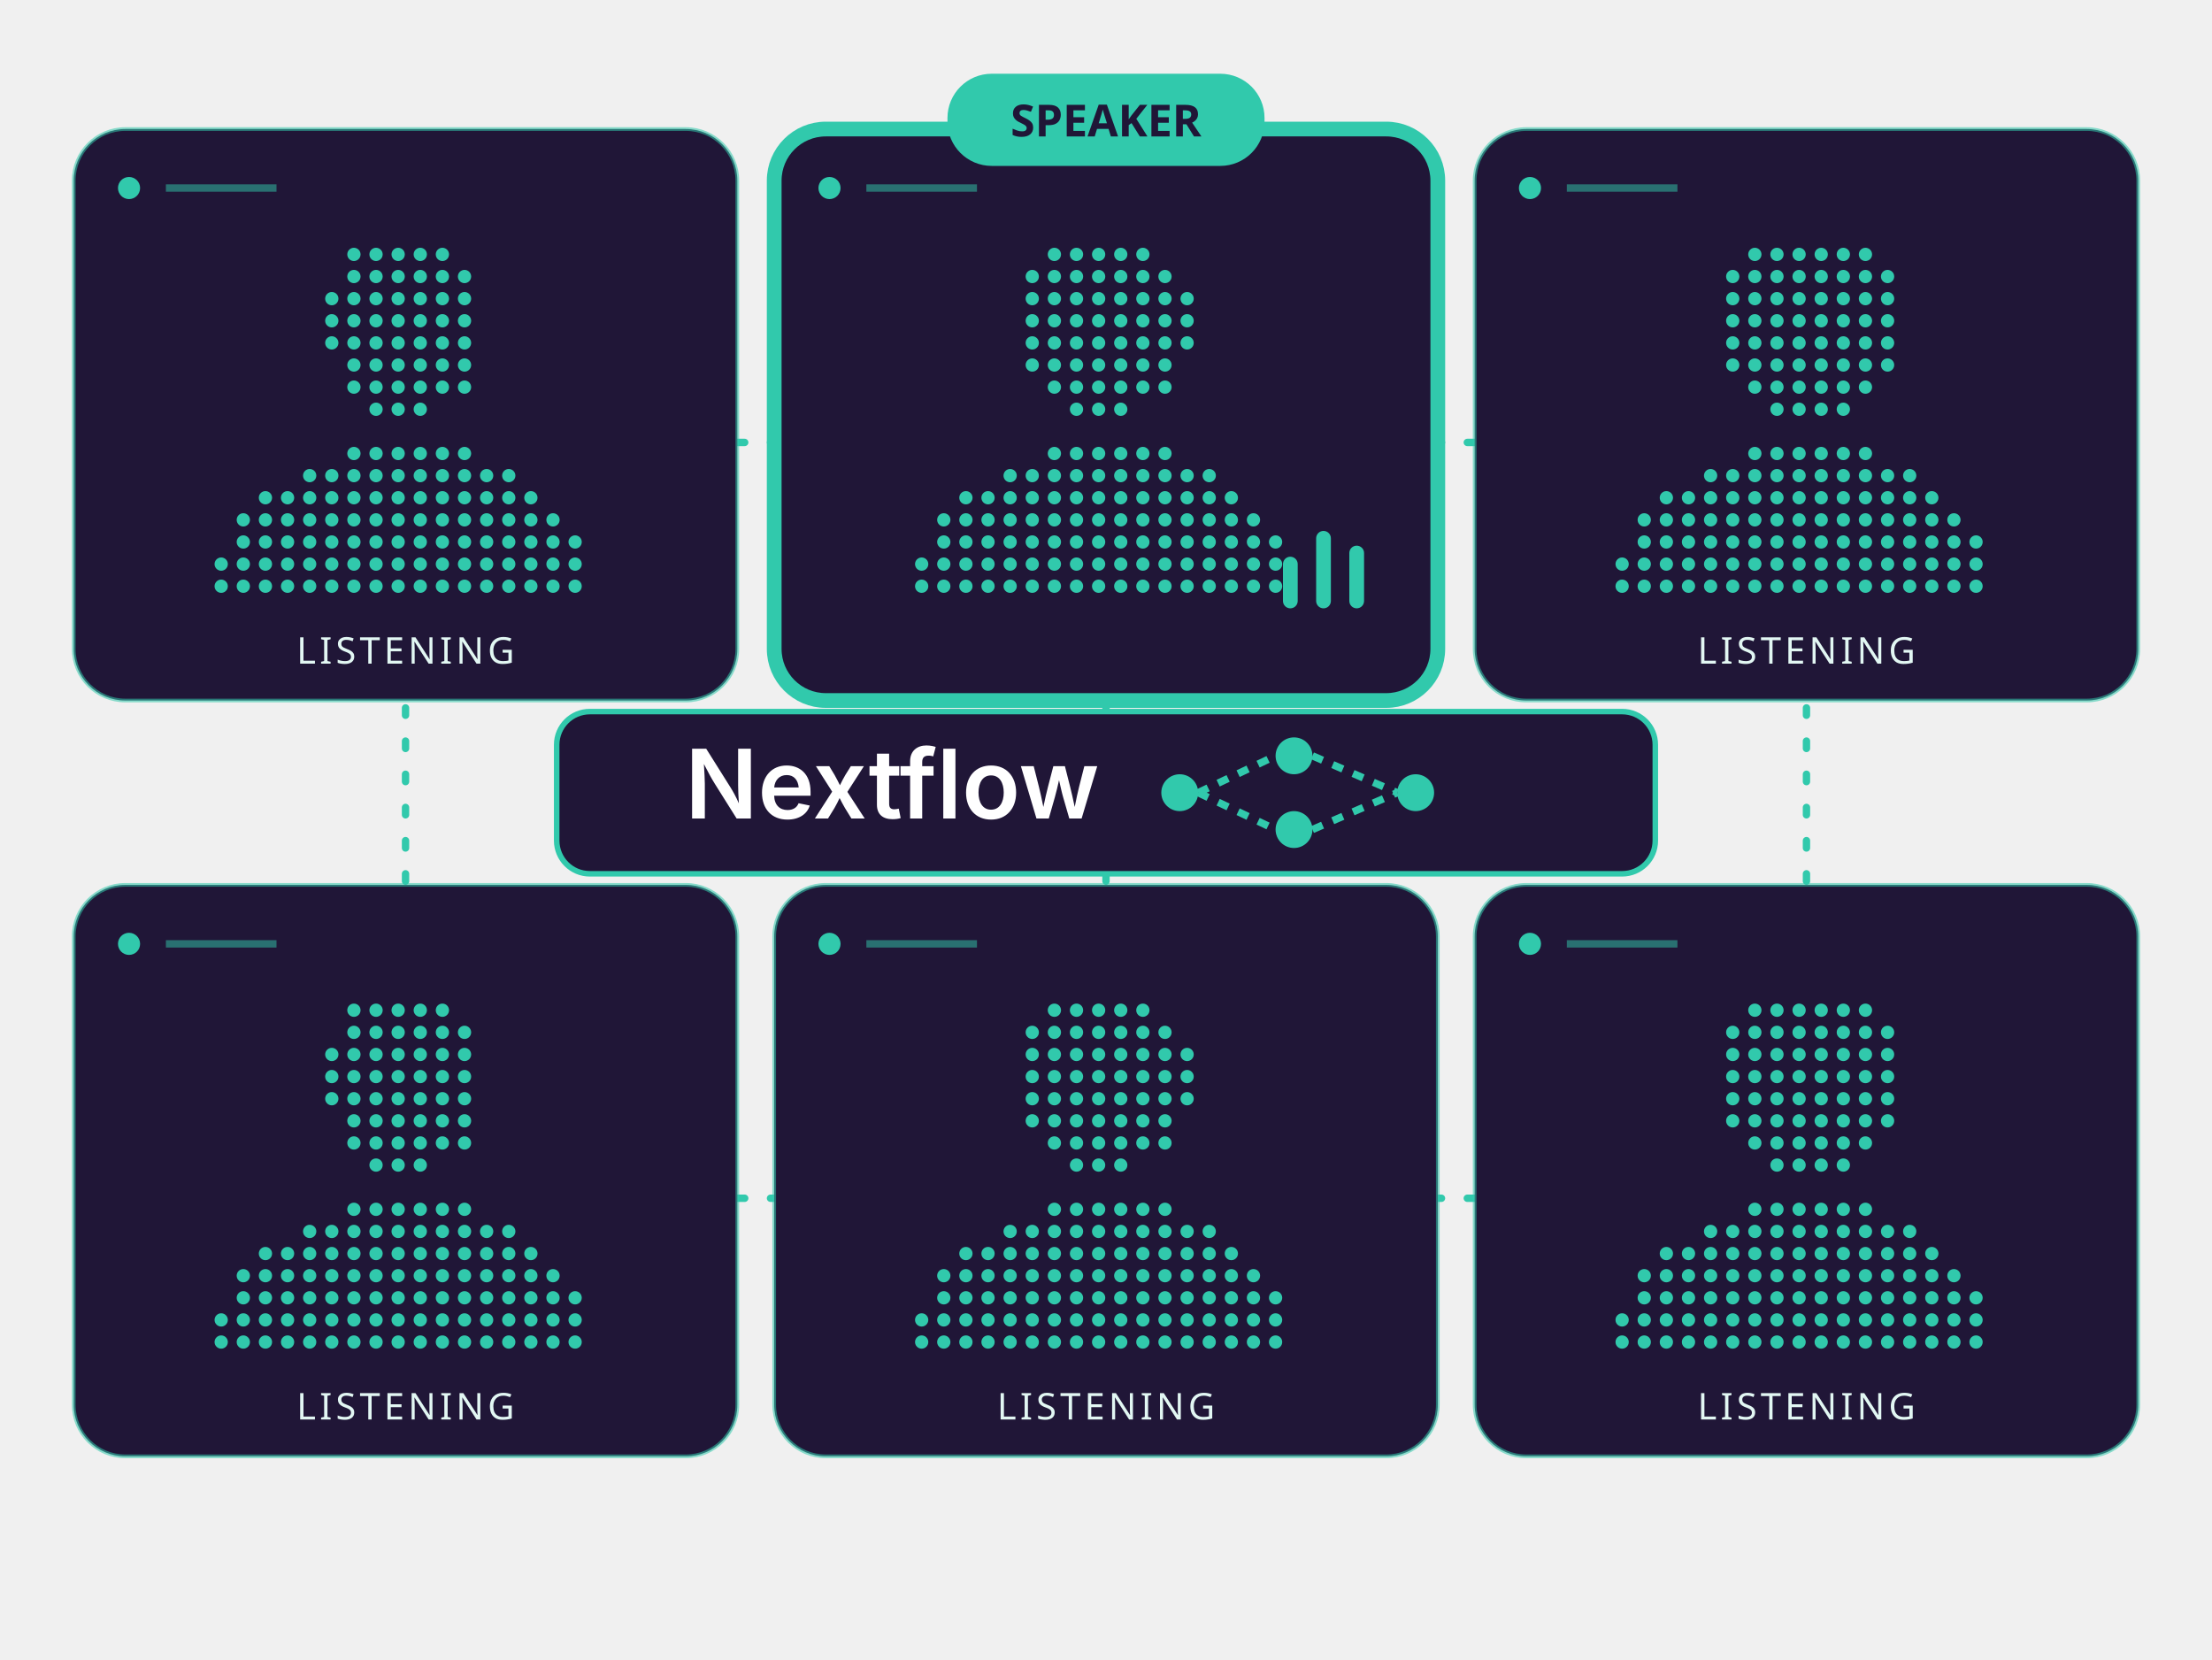
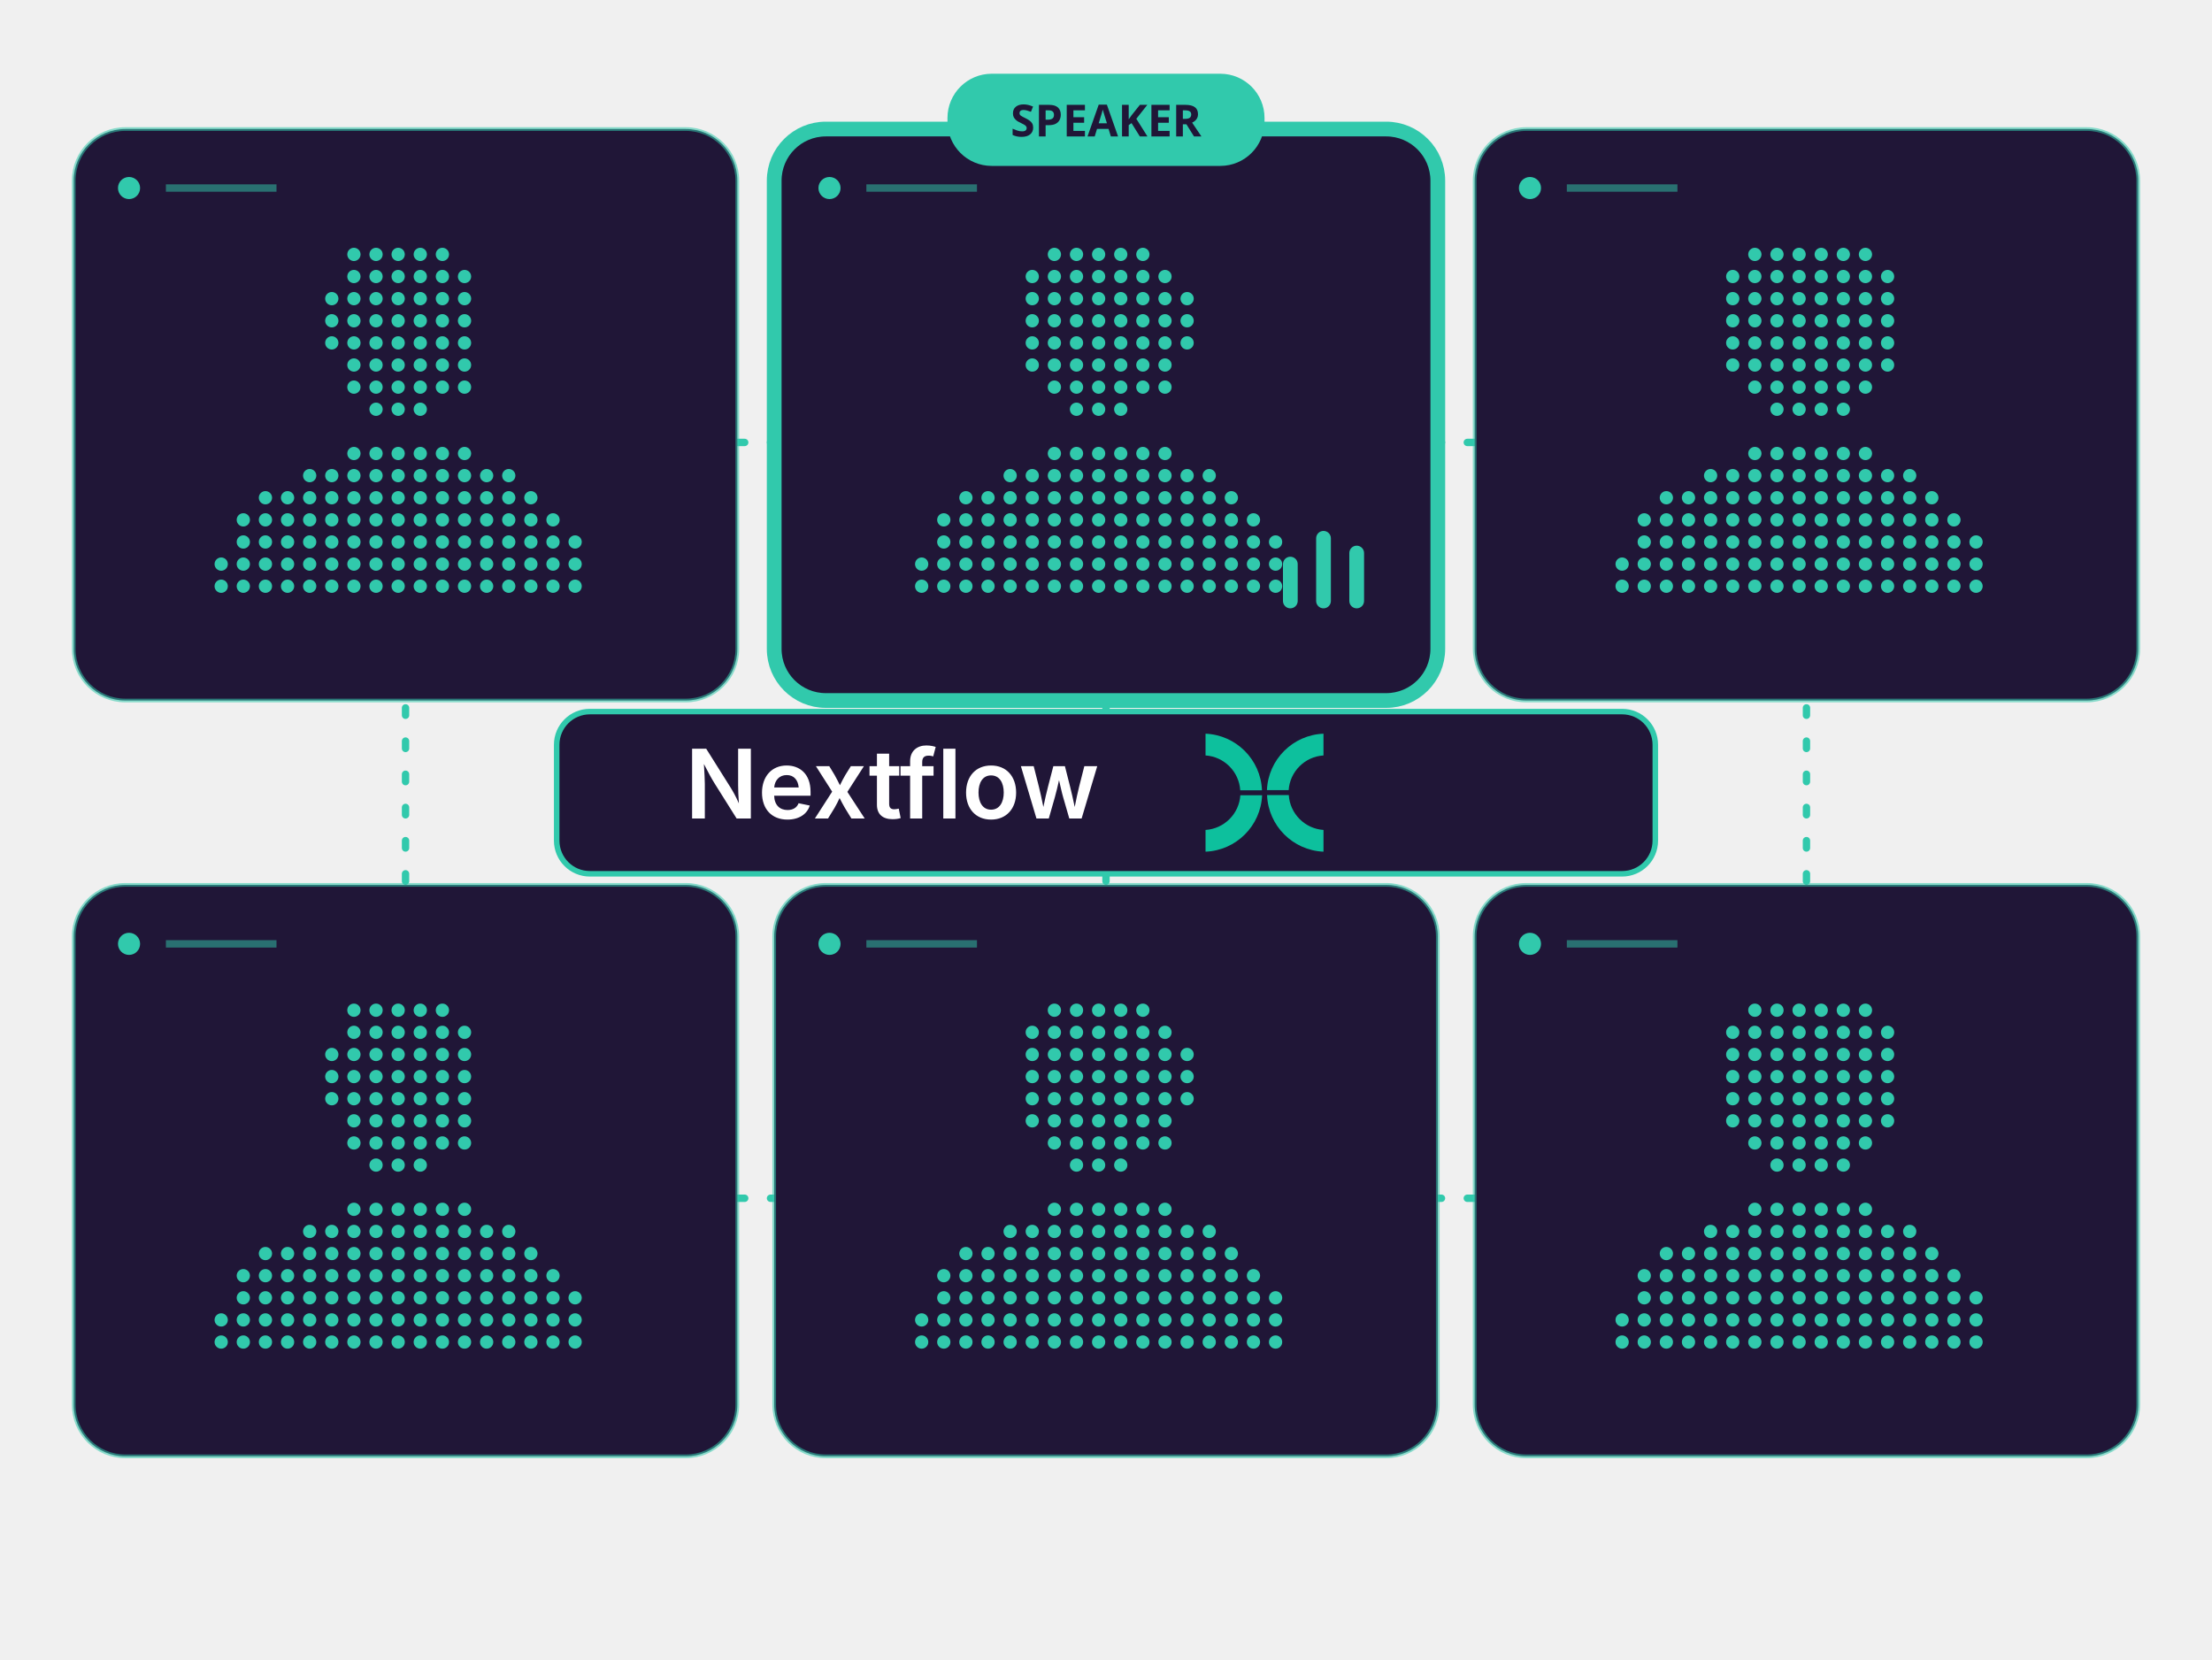
<svg xmlns="http://www.w3.org/2000/svg" viewBox="0 0 600 450">
  <style>.speaker-ring{animation:pulse 2s ease-in-out infinite;transform-box:fill-box;transform-origin:center}.flow-line{animation:flow 4s linear infinite}.voice{animation:voice 1s ease-in-out infinite;transform-box:fill-box;transform-origin:center}.v2{animation-delay:.2s}.v3{animation-delay:.4s}@keyframes pulse{50%{opacity:.35}}@keyframes flow{to{stroke-dashoffset:-36}}@keyframes voice{50%{transform:scaleY(.45)}}@media(prefers-reduced-motion:reduce){*{animation:none!important}}</style>
  <g class="flow-line" fill="none" stroke="#31C9AC" stroke-width="2" stroke-dasharray="2 7" stroke-linecap="round">
    <path d="M110 120H490M110 325H490M110 120V325M300 120V325M490 120V325" />
  </g>
  <rect x="20" y="35" width="180" height="155" rx="14" fill="#201637" stroke="#31C9AC" stroke-opacity=".55" />
  <g fill="#31C9AC">
    <circle cx="96" cy="69" r="1.8" />
    <circle cx="102" cy="69" r="1.8" />
    <circle cx="108" cy="69" r="1.8" />
    <circle cx="114" cy="69" r="1.8" />
    <circle cx="120" cy="69" r="1.8" />
    <circle cx="96" cy="75" r="1.8" />
    <circle cx="102" cy="75" r="1.8" />
    <circle cx="108" cy="75" r="1.8" />
    <circle cx="114" cy="75" r="1.8" />
    <circle cx="120" cy="75" r="1.8" />
    <circle cx="126" cy="75" r="1.8" />
    <circle cx="90" cy="81" r="1.8" />
    <circle cx="96" cy="81" r="1.8" />
    <circle cx="102" cy="81" r="1.8" />
    <circle cx="108" cy="81" r="1.8" />
    <circle cx="114" cy="81" r="1.8" />
    <circle cx="120" cy="81" r="1.8" />
    <circle cx="126" cy="81" r="1.8" />
    <circle cx="90" cy="87" r="1.8" />
    <circle cx="96" cy="87" r="1.8" />
    <circle cx="102" cy="87" r="1.8" />
    <circle cx="108" cy="87" r="1.8" />
    <circle cx="114" cy="87" r="1.8" />
    <circle cx="120" cy="87" r="1.8" />
    <circle cx="126" cy="87" r="1.8" />
    <circle cx="90" cy="93" r="1.8" />
    <circle cx="96" cy="93" r="1.8" />
    <circle cx="102" cy="93" r="1.8" />
    <circle cx="108" cy="93" r="1.8" />
    <circle cx="114" cy="93" r="1.8" />
    <circle cx="120" cy="93" r="1.8" />
    <circle cx="126" cy="93" r="1.8" />
    <circle cx="96" cy="99" r="1.8" />
    <circle cx="102" cy="99" r="1.8" />
    <circle cx="108" cy="99" r="1.8" />
    <circle cx="114" cy="99" r="1.8" />
    <circle cx="120" cy="99" r="1.8" />
    <circle cx="126" cy="99" r="1.8" />
    <circle cx="96" cy="105" r="1.8" />
    <circle cx="102" cy="105" r="1.8" />
    <circle cx="108" cy="105" r="1.8" />
    <circle cx="114" cy="105" r="1.8" />
    <circle cx="120" cy="105" r="1.8" />
    <circle cx="126" cy="105" r="1.8" />
    <circle cx="102" cy="111" r="1.8" />
    <circle cx="108" cy="111" r="1.8" />
    <circle cx="114" cy="111" r="1.8" />
    <circle cx="96" cy="123" r="1.8" />
    <circle cx="102" cy="123" r="1.8" />
    <circle cx="108" cy="123" r="1.8" />
    <circle cx="114" cy="123" r="1.8" />
    <circle cx="120" cy="123" r="1.8" />
    <circle cx="126" cy="123" r="1.8" />
    <circle cx="84" cy="129" r="1.8" />
    <circle cx="90" cy="129" r="1.8" />
    <circle cx="96" cy="129" r="1.8" />
    <circle cx="102" cy="129" r="1.8" />
    <circle cx="108" cy="129" r="1.8" />
    <circle cx="114" cy="129" r="1.8" />
    <circle cx="120" cy="129" r="1.8" />
    <circle cx="126" cy="129" r="1.8" />
    <circle cx="132" cy="129" r="1.8" />
    <circle cx="138" cy="129" r="1.8" />
    <circle cx="72" cy="135" r="1.8" />
    <circle cx="78" cy="135" r="1.8" />
    <circle cx="84" cy="135" r="1.8" />
    <circle cx="90" cy="135" r="1.8" />
    <circle cx="96" cy="135" r="1.8" />
    <circle cx="102" cy="135" r="1.8" />
    <circle cx="108" cy="135" r="1.8" />
    <circle cx="114" cy="135" r="1.8" />
    <circle cx="120" cy="135" r="1.8" />
    <circle cx="126" cy="135" r="1.8" />
    <circle cx="132" cy="135" r="1.8" />
    <circle cx="138" cy="135" r="1.8" />
    <circle cx="144" cy="135" r="1.8" />
    <circle cx="66" cy="141" r="1.8" />
    <circle cx="72" cy="141" r="1.8" />
    <circle cx="78" cy="141" r="1.8" />
    <circle cx="84" cy="141" r="1.8" />
    <circle cx="90" cy="141" r="1.8" />
    <circle cx="96" cy="141" r="1.8" />
    <circle cx="102" cy="141" r="1.8" />
    <circle cx="108" cy="141" r="1.8" />
    <circle cx="114" cy="141" r="1.8" />
    <circle cx="120" cy="141" r="1.8" />
    <circle cx="126" cy="141" r="1.8" />
    <circle cx="132" cy="141" r="1.8" />
    <circle cx="138" cy="141" r="1.8" />
    <circle cx="144" cy="141" r="1.8" />
    <circle cx="150" cy="141" r="1.8" />
    <circle cx="66" cy="147" r="1.8" />
    <circle cx="72" cy="147" r="1.8" />
    <circle cx="78" cy="147" r="1.8" />
    <circle cx="84" cy="147" r="1.8" />
    <circle cx="90" cy="147" r="1.8" />
    <circle cx="96" cy="147" r="1.8" />
    <circle cx="102" cy="147" r="1.8" />
    <circle cx="108" cy="147" r="1.8" />
    <circle cx="114" cy="147" r="1.8" />
    <circle cx="120" cy="147" r="1.8" />
    <circle cx="126" cy="147" r="1.8" />
    <circle cx="132" cy="147" r="1.8" />
    <circle cx="138" cy="147" r="1.8" />
    <circle cx="144" cy="147" r="1.8" />
    <circle cx="150" cy="147" r="1.8" />
    <circle cx="156" cy="147" r="1.8" />
    <circle cx="60" cy="153" r="1.8" />
    <circle cx="66" cy="153" r="1.8" />
    <circle cx="72" cy="153" r="1.8" />
    <circle cx="78" cy="153" r="1.8" />
    <circle cx="84" cy="153" r="1.8" />
    <circle cx="90" cy="153" r="1.8" />
    <circle cx="96" cy="153" r="1.8" />
    <circle cx="102" cy="153" r="1.8" />
    <circle cx="108" cy="153" r="1.8" />
    <circle cx="114" cy="153" r="1.8" />
    <circle cx="120" cy="153" r="1.8" />
    <circle cx="126" cy="153" r="1.8" />
    <circle cx="132" cy="153" r="1.8" />
    <circle cx="138" cy="153" r="1.8" />
    <circle cx="144" cy="153" r="1.8" />
    <circle cx="150" cy="153" r="1.8" />
    <circle cx="156" cy="153" r="1.8" />
    <circle cx="60" cy="159" r="1.8" />
    <circle cx="66" cy="159" r="1.8" />
    <circle cx="72" cy="159" r="1.8" />
    <circle cx="78" cy="159" r="1.8" />
    <circle cx="84" cy="159" r="1.8" />
    <circle cx="90" cy="159" r="1.8" />
    <circle cx="96" cy="159" r="1.8" />
    <circle cx="102" cy="159" r="1.8" />
    <circle cx="108" cy="159" r="1.8" />
    <circle cx="114" cy="159" r="1.8" />
    <circle cx="120" cy="159" r="1.8" />
    <circle cx="126" cy="159" r="1.8" />
    <circle cx="132" cy="159" r="1.8" />
    <circle cx="138" cy="159" r="1.8" />
    <circle cx="144" cy="159" r="1.8" />
    <circle cx="150" cy="159" r="1.8" />
    <circle cx="156" cy="159" r="1.8" />
  </g>
  <circle cx="35" cy="51" r="3" fill="#31C9AC" />
  <path d="M45 51h30" stroke="#31C9AC" stroke-width="2" opacity=".5" />
  <rect x="210" y="35" width="180" height="155" rx="14" fill="#201637" stroke="#31C9AC" stroke-opacity=".55" />
  <g fill="#31C9AC">
    <circle cx="286" cy="69" r="1.8" />
    <circle cx="292" cy="69" r="1.8" />
    <circle cx="298" cy="69" r="1.8" />
    <circle cx="304" cy="69" r="1.8" />
    <circle cx="310" cy="69" r="1.8" />
    <circle cx="280" cy="75" r="1.8" />
    <circle cx="286" cy="75" r="1.8" />
    <circle cx="292" cy="75" r="1.8" />
    <circle cx="298" cy="75" r="1.8" />
    <circle cx="304" cy="75" r="1.8" />
    <circle cx="310" cy="75" r="1.8" />
    <circle cx="316" cy="75" r="1.8" />
    <circle cx="280" cy="81" r="1.8" />
    <circle cx="286" cy="81" r="1.8" />
    <circle cx="292" cy="81" r="1.8" />
    <circle cx="298" cy="81" r="1.8" />
    <circle cx="304" cy="81" r="1.8" />
    <circle cx="310" cy="81" r="1.8" />
    <circle cx="316" cy="81" r="1.8" />
    <circle cx="322" cy="81" r="1.8" />
    <circle cx="280" cy="87" r="1.8" />
    <circle cx="286" cy="87" r="1.8" />
    <circle cx="292" cy="87" r="1.8" />
    <circle cx="298" cy="87" r="1.8" />
    <circle cx="304" cy="87" r="1.8" />
    <circle cx="310" cy="87" r="1.8" />
    <circle cx="316" cy="87" r="1.8" />
    <circle cx="322" cy="87" r="1.8" />
    <circle cx="280" cy="93" r="1.8" />
    <circle cx="286" cy="93" r="1.8" />
    <circle cx="292" cy="93" r="1.8" />
    <circle cx="298" cy="93" r="1.8" />
    <circle cx="304" cy="93" r="1.8" />
    <circle cx="310" cy="93" r="1.8" />
    <circle cx="316" cy="93" r="1.8" />
    <circle cx="322" cy="93" r="1.8" />
    <circle cx="280" cy="99" r="1.8" />
    <circle cx="286" cy="99" r="1.8" />
    <circle cx="292" cy="99" r="1.8" />
    <circle cx="298" cy="99" r="1.8" />
    <circle cx="304" cy="99" r="1.8" />
    <circle cx="310" cy="99" r="1.8" />
    <circle cx="316" cy="99" r="1.8" />
    <circle cx="286" cy="105" r="1.8" />
    <circle cx="292" cy="105" r="1.8" />
    <circle cx="298" cy="105" r="1.8" />
    <circle cx="304" cy="105" r="1.8" />
    <circle cx="310" cy="105" r="1.8" />
    <circle cx="316" cy="105" r="1.8" />
    <circle cx="292" cy="111" r="1.8" />
    <circle cx="298" cy="111" r="1.8" />
    <circle cx="304" cy="111" r="1.8" />
    <circle cx="286" cy="123" r="1.8" />
    <circle cx="292" cy="123" r="1.8" />
    <circle cx="298" cy="123" r="1.8" />
    <circle cx="304" cy="123" r="1.8" />
    <circle cx="310" cy="123" r="1.8" />
    <circle cx="316" cy="123" r="1.8" />
    <circle cx="274" cy="129" r="1.8" />
    <circle cx="280" cy="129" r="1.8" />
    <circle cx="286" cy="129" r="1.8" />
    <circle cx="292" cy="129" r="1.8" />
    <circle cx="298" cy="129" r="1.8" />
    <circle cx="304" cy="129" r="1.8" />
    <circle cx="310" cy="129" r="1.8" />
    <circle cx="316" cy="129" r="1.8" />
    <circle cx="322" cy="129" r="1.8" />
    <circle cx="328" cy="129" r="1.8" />
    <circle cx="262" cy="135" r="1.8" />
    <circle cx="268" cy="135" r="1.8" />
    <circle cx="274" cy="135" r="1.8" />
    <circle cx="280" cy="135" r="1.8" />
    <circle cx="286" cy="135" r="1.8" />
    <circle cx="292" cy="135" r="1.8" />
    <circle cx="298" cy="135" r="1.8" />
    <circle cx="304" cy="135" r="1.8" />
    <circle cx="310" cy="135" r="1.8" />
    <circle cx="316" cy="135" r="1.8" />
    <circle cx="322" cy="135" r="1.8" />
    <circle cx="328" cy="135" r="1.8" />
    <circle cx="334" cy="135" r="1.8" />
    <circle cx="256" cy="141" r="1.8" />
    <circle cx="262" cy="141" r="1.8" />
    <circle cx="268" cy="141" r="1.8" />
    <circle cx="274" cy="141" r="1.8" />
    <circle cx="280" cy="141" r="1.8" />
    <circle cx="286" cy="141" r="1.8" />
    <circle cx="292" cy="141" r="1.8" />
    <circle cx="298" cy="141" r="1.8" />
    <circle cx="304" cy="141" r="1.8" />
    <circle cx="310" cy="141" r="1.8" />
    <circle cx="316" cy="141" r="1.8" />
    <circle cx="322" cy="141" r="1.8" />
    <circle cx="328" cy="141" r="1.8" />
    <circle cx="334" cy="141" r="1.8" />
    <circle cx="340" cy="141" r="1.8" />
    <circle cx="256" cy="147" r="1.8" />
    <circle cx="262" cy="147" r="1.8" />
    <circle cx="268" cy="147" r="1.8" />
    <circle cx="274" cy="147" r="1.8" />
    <circle cx="280" cy="147" r="1.8" />
    <circle cx="286" cy="147" r="1.8" />
    <circle cx="292" cy="147" r="1.8" />
    <circle cx="298" cy="147" r="1.8" />
    <circle cx="304" cy="147" r="1.8" />
    <circle cx="310" cy="147" r="1.8" />
    <circle cx="316" cy="147" r="1.8" />
    <circle cx="322" cy="147" r="1.8" />
    <circle cx="328" cy="147" r="1.8" />
    <circle cx="334" cy="147" r="1.8" />
    <circle cx="340" cy="147" r="1.8" />
    <circle cx="346" cy="147" r="1.8" />
    <circle cx="250" cy="153" r="1.8" />
    <circle cx="256" cy="153" r="1.8" />
    <circle cx="262" cy="153" r="1.8" />
    <circle cx="268" cy="153" r="1.8" />
    <circle cx="274" cy="153" r="1.8" />
    <circle cx="280" cy="153" r="1.8" />
    <circle cx="286" cy="153" r="1.8" />
    <circle cx="292" cy="153" r="1.8" />
    <circle cx="298" cy="153" r="1.8" />
    <circle cx="304" cy="153" r="1.8" />
    <circle cx="310" cy="153" r="1.8" />
    <circle cx="316" cy="153" r="1.8" />
    <circle cx="322" cy="153" r="1.8" />
    <circle cx="328" cy="153" r="1.8" />
    <circle cx="334" cy="153" r="1.8" />
    <circle cx="340" cy="153" r="1.8" />
    <circle cx="346" cy="153" r="1.8" />
    <circle cx="250" cy="159" r="1.8" />
    <circle cx="256" cy="159" r="1.8" />
    <circle cx="262" cy="159" r="1.8" />
    <circle cx="268" cy="159" r="1.8" />
    <circle cx="274" cy="159" r="1.8" />
    <circle cx="280" cy="159" r="1.8" />
    <circle cx="286" cy="159" r="1.8" />
    <circle cx="292" cy="159" r="1.8" />
    <circle cx="298" cy="159" r="1.8" />
    <circle cx="304" cy="159" r="1.8" />
    <circle cx="310" cy="159" r="1.8" />
    <circle cx="316" cy="159" r="1.8" />
    <circle cx="322" cy="159" r="1.8" />
    <circle cx="328" cy="159" r="1.8" />
    <circle cx="334" cy="159" r="1.8" />
    <circle cx="340" cy="159" r="1.8" />
    <circle cx="346" cy="159" r="1.8" />
  </g>
  <circle cx="225" cy="51" r="3" fill="#31C9AC" />
  <path d="M235 51h30" stroke="#31C9AC" stroke-width="2" opacity=".5" />
  <rect x="400" y="35" width="180" height="155" rx="14" fill="#201637" stroke="#31C9AC" stroke-opacity=".55" />
  <g fill="#31C9AC">
    <circle cx="476" cy="69" r="1.8" />
    <circle cx="482" cy="69" r="1.8" />
    <circle cx="488" cy="69" r="1.8" />
    <circle cx="494" cy="69" r="1.8" />
    <circle cx="500" cy="69" r="1.8" />
    <circle cx="506" cy="69" r="1.8" />
    <circle cx="470" cy="75" r="1.8" />
    <circle cx="476" cy="75" r="1.8" />
    <circle cx="482" cy="75" r="1.8" />
    <circle cx="488" cy="75" r="1.8" />
    <circle cx="494" cy="75" r="1.8" />
    <circle cx="500" cy="75" r="1.8" />
    <circle cx="506" cy="75" r="1.8" />
    <circle cx="512" cy="75" r="1.8" />
    <circle cx="470" cy="81" r="1.8" />
    <circle cx="476" cy="81" r="1.8" />
    <circle cx="482" cy="81" r="1.8" />
    <circle cx="488" cy="81" r="1.8" />
    <circle cx="494" cy="81" r="1.8" />
    <circle cx="500" cy="81" r="1.8" />
    <circle cx="506" cy="81" r="1.8" />
    <circle cx="512" cy="81" r="1.8" />
    <circle cx="470" cy="87" r="1.8" />
    <circle cx="476" cy="87" r="1.8" />
    <circle cx="482" cy="87" r="1.8" />
    <circle cx="488" cy="87" r="1.8" />
    <circle cx="494" cy="87" r="1.8" />
    <circle cx="500" cy="87" r="1.8" />
    <circle cx="506" cy="87" r="1.8" />
    <circle cx="512" cy="87" r="1.8" />
    <circle cx="470" cy="93" r="1.8" />
    <circle cx="476" cy="93" r="1.8" />
    <circle cx="482" cy="93" r="1.8" />
    <circle cx="488" cy="93" r="1.8" />
    <circle cx="494" cy="93" r="1.8" />
    <circle cx="500" cy="93" r="1.8" />
    <circle cx="506" cy="93" r="1.8" />
    <circle cx="512" cy="93" r="1.8" />
    <circle cx="470" cy="99" r="1.8" />
    <circle cx="476" cy="99" r="1.8" />
    <circle cx="482" cy="99" r="1.8" />
    <circle cx="488" cy="99" r="1.8" />
    <circle cx="494" cy="99" r="1.8" />
    <circle cx="500" cy="99" r="1.8" />
    <circle cx="506" cy="99" r="1.8" />
    <circle cx="512" cy="99" r="1.8" />
    <circle cx="476" cy="105" r="1.8" />
    <circle cx="482" cy="105" r="1.8" />
    <circle cx="488" cy="105" r="1.8" />
    <circle cx="494" cy="105" r="1.8" />
    <circle cx="500" cy="105" r="1.8" />
    <circle cx="506" cy="105" r="1.8" />
    <circle cx="482" cy="111" r="1.8" />
    <circle cx="488" cy="111" r="1.8" />
    <circle cx="494" cy="111" r="1.8" />
    <circle cx="500" cy="111" r="1.8" />
    <circle cx="476" cy="123" r="1.8" />
    <circle cx="482" cy="123" r="1.8" />
    <circle cx="488" cy="123" r="1.8" />
    <circle cx="494" cy="123" r="1.8" />
    <circle cx="500" cy="123" r="1.8" />
    <circle cx="506" cy="123" r="1.8" />
    <circle cx="464" cy="129" r="1.8" />
    <circle cx="470" cy="129" r="1.8" />
    <circle cx="476" cy="129" r="1.8" />
    <circle cx="482" cy="129" r="1.8" />
    <circle cx="488" cy="129" r="1.8" />
    <circle cx="494" cy="129" r="1.8" />
    <circle cx="500" cy="129" r="1.8" />
    <circle cx="506" cy="129" r="1.8" />
    <circle cx="512" cy="129" r="1.8" />
    <circle cx="518" cy="129" r="1.8" />
    <circle cx="452" cy="135" r="1.8" />
    <circle cx="458" cy="135" r="1.8" />
    <circle cx="464" cy="135" r="1.8" />
    <circle cx="470" cy="135" r="1.8" />
    <circle cx="476" cy="135" r="1.8" />
    <circle cx="482" cy="135" r="1.8" />
    <circle cx="488" cy="135" r="1.8" />
    <circle cx="494" cy="135" r="1.8" />
    <circle cx="500" cy="135" r="1.8" />
    <circle cx="506" cy="135" r="1.8" />
    <circle cx="512" cy="135" r="1.8" />
    <circle cx="518" cy="135" r="1.8" />
    <circle cx="524" cy="135" r="1.8" />
    <circle cx="446" cy="141" r="1.8" />
    <circle cx="452" cy="141" r="1.8" />
    <circle cx="458" cy="141" r="1.8" />
    <circle cx="464" cy="141" r="1.8" />
    <circle cx="470" cy="141" r="1.8" />
    <circle cx="476" cy="141" r="1.8" />
    <circle cx="482" cy="141" r="1.8" />
    <circle cx="488" cy="141" r="1.8" />
    <circle cx="494" cy="141" r="1.8" />
    <circle cx="500" cy="141" r="1.8" />
    <circle cx="506" cy="141" r="1.8" />
    <circle cx="512" cy="141" r="1.8" />
    <circle cx="518" cy="141" r="1.8" />
    <circle cx="524" cy="141" r="1.8" />
    <circle cx="530" cy="141" r="1.8" />
    <circle cx="446" cy="147" r="1.8" />
    <circle cx="452" cy="147" r="1.8" />
    <circle cx="458" cy="147" r="1.8" />
    <circle cx="464" cy="147" r="1.8" />
    <circle cx="470" cy="147" r="1.8" />
    <circle cx="476" cy="147" r="1.8" />
    <circle cx="482" cy="147" r="1.8" />
    <circle cx="488" cy="147" r="1.8" />
    <circle cx="494" cy="147" r="1.8" />
    <circle cx="500" cy="147" r="1.8" />
    <circle cx="506" cy="147" r="1.8" />
    <circle cx="512" cy="147" r="1.8" />
    <circle cx="518" cy="147" r="1.8" />
    <circle cx="524" cy="147" r="1.8" />
    <circle cx="530" cy="147" r="1.8" />
    <circle cx="536" cy="147" r="1.8" />
    <circle cx="440" cy="153" r="1.8" />
    <circle cx="446" cy="153" r="1.8" />
    <circle cx="452" cy="153" r="1.8" />
    <circle cx="458" cy="153" r="1.8" />
    <circle cx="464" cy="153" r="1.8" />
    <circle cx="470" cy="153" r="1.8" />
    <circle cx="476" cy="153" r="1.8" />
    <circle cx="482" cy="153" r="1.8" />
    <circle cx="488" cy="153" r="1.8" />
    <circle cx="494" cy="153" r="1.8" />
    <circle cx="500" cy="153" r="1.8" />
    <circle cx="506" cy="153" r="1.8" />
    <circle cx="512" cy="153" r="1.8" />
    <circle cx="518" cy="153" r="1.8" />
    <circle cx="524" cy="153" r="1.8" />
    <circle cx="530" cy="153" r="1.8" />
    <circle cx="536" cy="153" r="1.8" />
    <circle cx="440" cy="159" r="1.8" />
    <circle cx="446" cy="159" r="1.8" />
    <circle cx="452" cy="159" r="1.8" />
    <circle cx="458" cy="159" r="1.8" />
    <circle cx="464" cy="159" r="1.8" />
    <circle cx="470" cy="159" r="1.8" />
    <circle cx="476" cy="159" r="1.8" />
    <circle cx="482" cy="159" r="1.8" />
    <circle cx="488" cy="159" r="1.8" />
    <circle cx="494" cy="159" r="1.8" />
    <circle cx="500" cy="159" r="1.8" />
    <circle cx="506" cy="159" r="1.8" />
    <circle cx="512" cy="159" r="1.8" />
    <circle cx="518" cy="159" r="1.8" />
    <circle cx="524" cy="159" r="1.8" />
    <circle cx="530" cy="159" r="1.8" />
    <circle cx="536" cy="159" r="1.8" />
  </g>
  <circle cx="415" cy="51" r="3" fill="#31C9AC" />
  <path d="M425 51h30" stroke="#31C9AC" stroke-width="2" opacity=".5" />
  <rect x="20" y="240" width="180" height="155" rx="14" fill="#201637" stroke="#31C9AC" stroke-opacity=".55" />
  <g fill="#31C9AC">
    <circle cx="96" cy="274" r="1.8" />
    <circle cx="102" cy="274" r="1.8" />
    <circle cx="108" cy="274" r="1.8" />
    <circle cx="114" cy="274" r="1.8" />
    <circle cx="120" cy="274" r="1.8" />
    <circle cx="96" cy="280" r="1.8" />
    <circle cx="102" cy="280" r="1.8" />
    <circle cx="108" cy="280" r="1.8" />
    <circle cx="114" cy="280" r="1.8" />
    <circle cx="120" cy="280" r="1.8" />
    <circle cx="126" cy="280" r="1.8" />
    <circle cx="90" cy="286" r="1.8" />
    <circle cx="96" cy="286" r="1.8" />
    <circle cx="102" cy="286" r="1.8" />
    <circle cx="108" cy="286" r="1.8" />
    <circle cx="114" cy="286" r="1.8" />
    <circle cx="120" cy="286" r="1.8" />
    <circle cx="126" cy="286" r="1.8" />
    <circle cx="90" cy="292" r="1.8" />
    <circle cx="96" cy="292" r="1.8" />
    <circle cx="102" cy="292" r="1.8" />
    <circle cx="108" cy="292" r="1.8" />
    <circle cx="114" cy="292" r="1.8" />
    <circle cx="120" cy="292" r="1.8" />
    <circle cx="126" cy="292" r="1.8" />
    <circle cx="90" cy="298" r="1.8" />
    <circle cx="96" cy="298" r="1.8" />
    <circle cx="102" cy="298" r="1.8" />
    <circle cx="108" cy="298" r="1.8" />
    <circle cx="114" cy="298" r="1.8" />
    <circle cx="120" cy="298" r="1.8" />
    <circle cx="126" cy="298" r="1.8" />
    <circle cx="96" cy="304" r="1.8" />
    <circle cx="102" cy="304" r="1.8" />
    <circle cx="108" cy="304" r="1.8" />
    <circle cx="114" cy="304" r="1.8" />
    <circle cx="120" cy="304" r="1.8" />
    <circle cx="126" cy="304" r="1.8" />
    <circle cx="96" cy="310" r="1.8" />
    <circle cx="102" cy="310" r="1.8" />
    <circle cx="108" cy="310" r="1.8" />
    <circle cx="114" cy="310" r="1.8" />
    <circle cx="120" cy="310" r="1.8" />
    <circle cx="126" cy="310" r="1.8" />
    <circle cx="102" cy="316" r="1.8" />
    <circle cx="108" cy="316" r="1.8" />
    <circle cx="114" cy="316" r="1.8" />
    <circle cx="96" cy="328" r="1.8" />
    <circle cx="102" cy="328" r="1.8" />
    <circle cx="108" cy="328" r="1.8" />
    <circle cx="114" cy="328" r="1.8" />
    <circle cx="120" cy="328" r="1.8" />
    <circle cx="126" cy="328" r="1.8" />
    <circle cx="84" cy="334" r="1.8" />
    <circle cx="90" cy="334" r="1.8" />
    <circle cx="96" cy="334" r="1.8" />
    <circle cx="102" cy="334" r="1.8" />
    <circle cx="108" cy="334" r="1.8" />
    <circle cx="114" cy="334" r="1.8" />
    <circle cx="120" cy="334" r="1.8" />
    <circle cx="126" cy="334" r="1.8" />
    <circle cx="132" cy="334" r="1.8" />
    <circle cx="138" cy="334" r="1.8" />
    <circle cx="72" cy="340" r="1.8" />
    <circle cx="78" cy="340" r="1.8" />
    <circle cx="84" cy="340" r="1.8" />
    <circle cx="90" cy="340" r="1.8" />
    <circle cx="96" cy="340" r="1.8" />
    <circle cx="102" cy="340" r="1.8" />
    <circle cx="108" cy="340" r="1.8" />
    <circle cx="114" cy="340" r="1.8" />
    <circle cx="120" cy="340" r="1.8" />
    <circle cx="126" cy="340" r="1.8" />
    <circle cx="132" cy="340" r="1.8" />
    <circle cx="138" cy="340" r="1.8" />
    <circle cx="144" cy="340" r="1.8" />
    <circle cx="66" cy="346" r="1.8" />
    <circle cx="72" cy="346" r="1.8" />
    <circle cx="78" cy="346" r="1.8" />
    <circle cx="84" cy="346" r="1.8" />
    <circle cx="90" cy="346" r="1.8" />
    <circle cx="96" cy="346" r="1.8" />
    <circle cx="102" cy="346" r="1.8" />
    <circle cx="108" cy="346" r="1.8" />
    <circle cx="114" cy="346" r="1.8" />
    <circle cx="120" cy="346" r="1.8" />
    <circle cx="126" cy="346" r="1.8" />
    <circle cx="132" cy="346" r="1.8" />
    <circle cx="138" cy="346" r="1.8" />
    <circle cx="144" cy="346" r="1.8" />
    <circle cx="150" cy="346" r="1.8" />
    <circle cx="66" cy="352" r="1.8" />
    <circle cx="72" cy="352" r="1.8" />
    <circle cx="78" cy="352" r="1.8" />
    <circle cx="84" cy="352" r="1.8" />
    <circle cx="90" cy="352" r="1.8" />
    <circle cx="96" cy="352" r="1.8" />
    <circle cx="102" cy="352" r="1.8" />
    <circle cx="108" cy="352" r="1.8" />
    <circle cx="114" cy="352" r="1.8" />
    <circle cx="120" cy="352" r="1.8" />
    <circle cx="126" cy="352" r="1.8" />
    <circle cx="132" cy="352" r="1.8" />
    <circle cx="138" cy="352" r="1.8" />
    <circle cx="144" cy="352" r="1.8" />
    <circle cx="150" cy="352" r="1.8" />
    <circle cx="156" cy="352" r="1.8" />
    <circle cx="60" cy="358" r="1.8" />
    <circle cx="66" cy="358" r="1.8" />
    <circle cx="72" cy="358" r="1.8" />
    <circle cx="78" cy="358" r="1.8" />
    <circle cx="84" cy="358" r="1.8" />
    <circle cx="90" cy="358" r="1.8" />
    <circle cx="96" cy="358" r="1.8" />
    <circle cx="102" cy="358" r="1.8" />
    <circle cx="108" cy="358" r="1.8" />
    <circle cx="114" cy="358" r="1.8" />
    <circle cx="120" cy="358" r="1.8" />
    <circle cx="126" cy="358" r="1.8" />
    <circle cx="132" cy="358" r="1.8" />
    <circle cx="138" cy="358" r="1.8" />
    <circle cx="144" cy="358" r="1.8" />
    <circle cx="150" cy="358" r="1.8" />
    <circle cx="156" cy="358" r="1.8" />
    <circle cx="60" cy="364" r="1.8" />
    <circle cx="66" cy="364" r="1.8" />
    <circle cx="72" cy="364" r="1.8" />
    <circle cx="78" cy="364" r="1.8" />
    <circle cx="84" cy="364" r="1.8" />
    <circle cx="90" cy="364" r="1.8" />
    <circle cx="96" cy="364" r="1.8" />
    <circle cx="102" cy="364" r="1.8" />
    <circle cx="108" cy="364" r="1.8" />
    <circle cx="114" cy="364" r="1.8" />
    <circle cx="120" cy="364" r="1.8" />
    <circle cx="126" cy="364" r="1.8" />
    <circle cx="132" cy="364" r="1.8" />
    <circle cx="138" cy="364" r="1.8" />
    <circle cx="144" cy="364" r="1.8" />
    <circle cx="150" cy="364" r="1.8" />
    <circle cx="156" cy="364" r="1.8" />
  </g>
  <circle cx="35" cy="256" r="3" fill="#31C9AC" />
  <path d="M45 256h30" stroke="#31C9AC" stroke-width="2" opacity=".5" />
  <rect x="210" y="240" width="180" height="155" rx="14" fill="#201637" stroke="#31C9AC" stroke-opacity=".55" />
  <g fill="#31C9AC">
    <circle cx="286" cy="274" r="1.8" />
    <circle cx="292" cy="274" r="1.8" />
    <circle cx="298" cy="274" r="1.8" />
    <circle cx="304" cy="274" r="1.8" />
    <circle cx="310" cy="274" r="1.8" />
    <circle cx="280" cy="280" r="1.8" />
    <circle cx="286" cy="280" r="1.8" />
    <circle cx="292" cy="280" r="1.8" />
    <circle cx="298" cy="280" r="1.8" />
    <circle cx="304" cy="280" r="1.8" />
    <circle cx="310" cy="280" r="1.8" />
    <circle cx="316" cy="280" r="1.8" />
    <circle cx="280" cy="286" r="1.8" />
    <circle cx="286" cy="286" r="1.8" />
    <circle cx="292" cy="286" r="1.8" />
    <circle cx="298" cy="286" r="1.8" />
    <circle cx="304" cy="286" r="1.8" />
    <circle cx="310" cy="286" r="1.8" />
    <circle cx="316" cy="286" r="1.8" />
    <circle cx="322" cy="286" r="1.8" />
    <circle cx="280" cy="292" r="1.8" />
    <circle cx="286" cy="292" r="1.8" />
    <circle cx="292" cy="292" r="1.8" />
    <circle cx="298" cy="292" r="1.8" />
    <circle cx="304" cy="292" r="1.8" />
    <circle cx="310" cy="292" r="1.8" />
    <circle cx="316" cy="292" r="1.8" />
    <circle cx="322" cy="292" r="1.8" />
    <circle cx="280" cy="298" r="1.8" />
    <circle cx="286" cy="298" r="1.8" />
    <circle cx="292" cy="298" r="1.8" />
    <circle cx="298" cy="298" r="1.8" />
    <circle cx="304" cy="298" r="1.8" />
    <circle cx="310" cy="298" r="1.8" />
    <circle cx="316" cy="298" r="1.8" />
    <circle cx="322" cy="298" r="1.8" />
    <circle cx="280" cy="304" r="1.8" />
    <circle cx="286" cy="304" r="1.8" />
    <circle cx="292" cy="304" r="1.8" />
    <circle cx="298" cy="304" r="1.8" />
    <circle cx="304" cy="304" r="1.8" />
    <circle cx="310" cy="304" r="1.8" />
    <circle cx="316" cy="304" r="1.8" />
    <circle cx="286" cy="310" r="1.8" />
    <circle cx="292" cy="310" r="1.8" />
    <circle cx="298" cy="310" r="1.8" />
    <circle cx="304" cy="310" r="1.8" />
    <circle cx="310" cy="310" r="1.8" />
    <circle cx="316" cy="310" r="1.8" />
    <circle cx="292" cy="316" r="1.8" />
    <circle cx="298" cy="316" r="1.8" />
    <circle cx="304" cy="316" r="1.8" />
    <circle cx="286" cy="328" r="1.8" />
    <circle cx="292" cy="328" r="1.8" />
    <circle cx="298" cy="328" r="1.8" />
    <circle cx="304" cy="328" r="1.8" />
    <circle cx="310" cy="328" r="1.8" />
    <circle cx="316" cy="328" r="1.8" />
    <circle cx="274" cy="334" r="1.8" />
    <circle cx="280" cy="334" r="1.8" />
    <circle cx="286" cy="334" r="1.8" />
    <circle cx="292" cy="334" r="1.8" />
    <circle cx="298" cy="334" r="1.8" />
    <circle cx="304" cy="334" r="1.8" />
    <circle cx="310" cy="334" r="1.8" />
    <circle cx="316" cy="334" r="1.8" />
    <circle cx="322" cy="334" r="1.8" />
    <circle cx="328" cy="334" r="1.8" />
    <circle cx="262" cy="340" r="1.8" />
    <circle cx="268" cy="340" r="1.8" />
    <circle cx="274" cy="340" r="1.8" />
    <circle cx="280" cy="340" r="1.8" />
    <circle cx="286" cy="340" r="1.8" />
    <circle cx="292" cy="340" r="1.8" />
    <circle cx="298" cy="340" r="1.8" />
    <circle cx="304" cy="340" r="1.8" />
    <circle cx="310" cy="340" r="1.8" />
    <circle cx="316" cy="340" r="1.8" />
    <circle cx="322" cy="340" r="1.8" />
    <circle cx="328" cy="340" r="1.8" />
    <circle cx="334" cy="340" r="1.8" />
    <circle cx="256" cy="346" r="1.8" />
    <circle cx="262" cy="346" r="1.8" />
    <circle cx="268" cy="346" r="1.8" />
    <circle cx="274" cy="346" r="1.8" />
    <circle cx="280" cy="346" r="1.8" />
    <circle cx="286" cy="346" r="1.8" />
    <circle cx="292" cy="346" r="1.8" />
    <circle cx="298" cy="346" r="1.8" />
    <circle cx="304" cy="346" r="1.8" />
    <circle cx="310" cy="346" r="1.8" />
    <circle cx="316" cy="346" r="1.8" />
    <circle cx="322" cy="346" r="1.8" />
    <circle cx="328" cy="346" r="1.8" />
    <circle cx="334" cy="346" r="1.8" />
    <circle cx="340" cy="346" r="1.8" />
    <circle cx="256" cy="352" r="1.8" />
    <circle cx="262" cy="352" r="1.8" />
    <circle cx="268" cy="352" r="1.8" />
    <circle cx="274" cy="352" r="1.8" />
    <circle cx="280" cy="352" r="1.8" />
    <circle cx="286" cy="352" r="1.8" />
    <circle cx="292" cy="352" r="1.8" />
    <circle cx="298" cy="352" r="1.8" />
    <circle cx="304" cy="352" r="1.8" />
    <circle cx="310" cy="352" r="1.8" />
    <circle cx="316" cy="352" r="1.8" />
    <circle cx="322" cy="352" r="1.8" />
    <circle cx="328" cy="352" r="1.8" />
    <circle cx="334" cy="352" r="1.8" />
    <circle cx="340" cy="352" r="1.8" />
    <circle cx="346" cy="352" r="1.8" />
    <circle cx="250" cy="358" r="1.8" />
    <circle cx="256" cy="358" r="1.8" />
    <circle cx="262" cy="358" r="1.8" />
    <circle cx="268" cy="358" r="1.8" />
    <circle cx="274" cy="358" r="1.8" />
    <circle cx="280" cy="358" r="1.8" />
    <circle cx="286" cy="358" r="1.8" />
    <circle cx="292" cy="358" r="1.8" />
    <circle cx="298" cy="358" r="1.8" />
    <circle cx="304" cy="358" r="1.8" />
    <circle cx="310" cy="358" r="1.8" />
    <circle cx="316" cy="358" r="1.8" />
    <circle cx="322" cy="358" r="1.8" />
    <circle cx="328" cy="358" r="1.8" />
    <circle cx="334" cy="358" r="1.8" />
    <circle cx="340" cy="358" r="1.8" />
    <circle cx="346" cy="358" r="1.8" />
    <circle cx="250" cy="364" r="1.8" />
    <circle cx="256" cy="364" r="1.8" />
    <circle cx="262" cy="364" r="1.8" />
    <circle cx="268" cy="364" r="1.8" />
    <circle cx="274" cy="364" r="1.8" />
    <circle cx="280" cy="364" r="1.8" />
    <circle cx="286" cy="364" r="1.8" />
    <circle cx="292" cy="364" r="1.8" />
    <circle cx="298" cy="364" r="1.8" />
    <circle cx="304" cy="364" r="1.8" />
    <circle cx="310" cy="364" r="1.8" />
    <circle cx="316" cy="364" r="1.8" />
    <circle cx="322" cy="364" r="1.8" />
    <circle cx="328" cy="364" r="1.8" />
    <circle cx="334" cy="364" r="1.8" />
    <circle cx="340" cy="364" r="1.8" />
    <circle cx="346" cy="364" r="1.8" />
  </g>
  <circle cx="225" cy="256" r="3" fill="#31C9AC" />
  <path d="M235 256h30" stroke="#31C9AC" stroke-width="2" opacity=".5" />
  <rect x="400" y="240" width="180" height="155" rx="14" fill="#201637" stroke="#31C9AC" stroke-opacity=".55" />
  <g fill="#31C9AC">
    <circle cx="476" cy="274" r="1.8" />
    <circle cx="482" cy="274" r="1.8" />
    <circle cx="488" cy="274" r="1.8" />
    <circle cx="494" cy="274" r="1.8" />
    <circle cx="500" cy="274" r="1.8" />
    <circle cx="506" cy="274" r="1.8" />
    <circle cx="470" cy="280" r="1.8" />
    <circle cx="476" cy="280" r="1.8" />
    <circle cx="482" cy="280" r="1.8" />
    <circle cx="488" cy="280" r="1.8" />
    <circle cx="494" cy="280" r="1.8" />
    <circle cx="500" cy="280" r="1.8" />
    <circle cx="506" cy="280" r="1.8" />
    <circle cx="512" cy="280" r="1.8" />
    <circle cx="470" cy="286" r="1.8" />
    <circle cx="476" cy="286" r="1.8" />
    <circle cx="482" cy="286" r="1.8" />
    <circle cx="488" cy="286" r="1.8" />
    <circle cx="494" cy="286" r="1.8" />
    <circle cx="500" cy="286" r="1.8" />
    <circle cx="506" cy="286" r="1.8" />
    <circle cx="512" cy="286" r="1.8" />
    <circle cx="470" cy="292" r="1.8" />
    <circle cx="476" cy="292" r="1.8" />
    <circle cx="482" cy="292" r="1.8" />
    <circle cx="488" cy="292" r="1.8" />
    <circle cx="494" cy="292" r="1.8" />
    <circle cx="500" cy="292" r="1.8" />
    <circle cx="506" cy="292" r="1.8" />
    <circle cx="512" cy="292" r="1.8" />
    <circle cx="470" cy="298" r="1.8" />
    <circle cx="476" cy="298" r="1.8" />
    <circle cx="482" cy="298" r="1.8" />
    <circle cx="488" cy="298" r="1.8" />
    <circle cx="494" cy="298" r="1.8" />
    <circle cx="500" cy="298" r="1.8" />
    <circle cx="506" cy="298" r="1.8" />
    <circle cx="512" cy="298" r="1.8" />
    <circle cx="470" cy="304" r="1.8" />
    <circle cx="476" cy="304" r="1.8" />
    <circle cx="482" cy="304" r="1.8" />
    <circle cx="488" cy="304" r="1.8" />
    <circle cx="494" cy="304" r="1.8" />
    <circle cx="500" cy="304" r="1.8" />
    <circle cx="506" cy="304" r="1.8" />
    <circle cx="512" cy="304" r="1.8" />
    <circle cx="476" cy="310" r="1.8" />
    <circle cx="482" cy="310" r="1.8" />
    <circle cx="488" cy="310" r="1.8" />
    <circle cx="494" cy="310" r="1.8" />
    <circle cx="500" cy="310" r="1.8" />
    <circle cx="506" cy="310" r="1.8" />
    <circle cx="482" cy="316" r="1.8" />
    <circle cx="488" cy="316" r="1.8" />
    <circle cx="494" cy="316" r="1.8" />
    <circle cx="500" cy="316" r="1.8" />
    <circle cx="476" cy="328" r="1.8" />
    <circle cx="482" cy="328" r="1.8" />
    <circle cx="488" cy="328" r="1.8" />
    <circle cx="494" cy="328" r="1.8" />
    <circle cx="500" cy="328" r="1.8" />
    <circle cx="506" cy="328" r="1.8" />
    <circle cx="464" cy="334" r="1.8" />
    <circle cx="470" cy="334" r="1.8" />
    <circle cx="476" cy="334" r="1.8" />
    <circle cx="482" cy="334" r="1.8" />
    <circle cx="488" cy="334" r="1.8" />
    <circle cx="494" cy="334" r="1.8" />
    <circle cx="500" cy="334" r="1.8" />
    <circle cx="506" cy="334" r="1.8" />
    <circle cx="512" cy="334" r="1.8" />
    <circle cx="518" cy="334" r="1.8" />
    <circle cx="452" cy="340" r="1.8" />
    <circle cx="458" cy="340" r="1.8" />
    <circle cx="464" cy="340" r="1.8" />
    <circle cx="470" cy="340" r="1.8" />
    <circle cx="476" cy="340" r="1.8" />
    <circle cx="482" cy="340" r="1.8" />
    <circle cx="488" cy="340" r="1.8" />
    <circle cx="494" cy="340" r="1.8" />
    <circle cx="500" cy="340" r="1.8" />
    <circle cx="506" cy="340" r="1.8" />
    <circle cx="512" cy="340" r="1.8" />
    <circle cx="518" cy="340" r="1.8" />
    <circle cx="524" cy="340" r="1.8" />
    <circle cx="446" cy="346" r="1.8" />
    <circle cx="452" cy="346" r="1.8" />
    <circle cx="458" cy="346" r="1.8" />
    <circle cx="464" cy="346" r="1.8" />
    <circle cx="470" cy="346" r="1.8" />
    <circle cx="476" cy="346" r="1.8" />
    <circle cx="482" cy="346" r="1.8" />
    <circle cx="488" cy="346" r="1.8" />
    <circle cx="494" cy="346" r="1.8" />
    <circle cx="500" cy="346" r="1.8" />
    <circle cx="506" cy="346" r="1.8" />
    <circle cx="512" cy="346" r="1.8" />
    <circle cx="518" cy="346" r="1.8" />
    <circle cx="524" cy="346" r="1.8" />
    <circle cx="530" cy="346" r="1.8" />
    <circle cx="446" cy="352" r="1.8" />
    <circle cx="452" cy="352" r="1.8" />
    <circle cx="458" cy="352" r="1.8" />
    <circle cx="464" cy="352" r="1.8" />
    <circle cx="470" cy="352" r="1.8" />
    <circle cx="476" cy="352" r="1.8" />
    <circle cx="482" cy="352" r="1.8" />
    <circle cx="488" cy="352" r="1.8" />
    <circle cx="494" cy="352" r="1.8" />
    <circle cx="500" cy="352" r="1.8" />
    <circle cx="506" cy="352" r="1.8" />
    <circle cx="512" cy="352" r="1.8" />
    <circle cx="518" cy="352" r="1.8" />
    <circle cx="524" cy="352" r="1.8" />
    <circle cx="530" cy="352" r="1.8" />
    <circle cx="536" cy="352" r="1.8" />
    <circle cx="440" cy="358" r="1.8" />
    <circle cx="446" cy="358" r="1.8" />
    <circle cx="452" cy="358" r="1.8" />
    <circle cx="458" cy="358" r="1.8" />
    <circle cx="464" cy="358" r="1.8" />
    <circle cx="470" cy="358" r="1.8" />
    <circle cx="476" cy="358" r="1.8" />
    <circle cx="482" cy="358" r="1.8" />
    <circle cx="488" cy="358" r="1.8" />
    <circle cx="494" cy="358" r="1.8" />
    <circle cx="500" cy="358" r="1.8" />
    <circle cx="506" cy="358" r="1.8" />
    <circle cx="512" cy="358" r="1.8" />
    <circle cx="518" cy="358" r="1.8" />
    <circle cx="524" cy="358" r="1.8" />
    <circle cx="530" cy="358" r="1.8" />
    <circle cx="536" cy="358" r="1.8" />
    <circle cx="440" cy="364" r="1.8" />
    <circle cx="446" cy="364" r="1.8" />
    <circle cx="452" cy="364" r="1.8" />
    <circle cx="458" cy="364" r="1.8" />
    <circle cx="464" cy="364" r="1.8" />
    <circle cx="470" cy="364" r="1.8" />
    <circle cx="476" cy="364" r="1.8" />
    <circle cx="482" cy="364" r="1.8" />
    <circle cx="488" cy="364" r="1.8" />
    <circle cx="494" cy="364" r="1.8" />
    <circle cx="500" cy="364" r="1.8" />
    <circle cx="506" cy="364" r="1.8" />
    <circle cx="512" cy="364" r="1.8" />
    <circle cx="518" cy="364" r="1.8" />
    <circle cx="524" cy="364" r="1.8" />
    <circle cx="530" cy="364" r="1.8" />
    <circle cx="536" cy="364" r="1.8" />
  </g>
  <circle cx="415" cy="256" r="3" fill="#31C9AC" />
  <path d="M425 256h30" stroke="#31C9AC" stroke-width="2" opacity=".5" />
  <rect class="speaker-ring" x="210" y="35" width="180" height="155" rx="14" fill="none" stroke="#31C9AC" stroke-width="4" />
  <rect x="257" y="20" width="86" height="25" rx="12" fill="#31C9AC" />
  <text x="300" y="37" text-anchor="middle" fill="#201637" font-family="sans-serif" font-size="12" font-weight="700">SPEAKER</text>
  <g fill="#31C9AC">
    <rect class="voice" x="348" y="151" width="4" height="14" rx="2" />
    <rect class="voice v2" x="357" y="144" width="4" height="21" rx="2" />
    <rect class="voice v3" x="366" y="148" width="4" height="17" rx="2" />
  </g>
  <rect x="151" y="193" width="298" height="44" rx="9" fill="#201637" stroke="#31C9AC" stroke-width="1.5" />
  <text x="242" y="222" text-anchor="middle" fill="#ffffff" font-family="Inter, sans-serif" font-size="26" font-weight="600">Nextflow</text>
-   <g fill="#31C9AC">
-     <circle cx="320" cy="215" r="5" />
-     <circle cx="351" cy="205" r="5" />
-     <circle cx="351" cy="225" r="5" />
-     <circle cx="384" cy="215" r="5" />
-   </g>
-   <path class="flow-line" d="M325 215L346 205M325 215L346 225M356 205L379 215M356 225L379 215" fill="none" stroke="#31C9AC" stroke-width="2" stroke-dasharray="3 3" />
-   <g fill="#e2f7f3" font-family="sans-serif" font-size="10" text-anchor="middle" letter-spacing="1">
-     <text x="110" y="180">LISTENING</text>
-     <text x="490" y="180">LISTENING</text>
-     <text x="110" y="385">LISTENING</text>
-     <text x="300" y="385">LISTENING</text>
-     <text x="490" y="385">LISTENING</text>
+   <g transform="translate(327 199) scale(.128) translate(-125 -124.349)">
+     <path d="M125 170.429C164.44 173.049 196.042 204.739 198.521 244.229H244.58C242.02 179.269 189.914 127.049 125 124.349V170.429Z" fill="#0DC09D" />
+     <path d="M198.781 254.74C196.162 294.19 164.48 325.8 125 328.28V374.35C189.944 371.79 242.15 319.67 244.85 254.74H198.781Z" fill="#0DC09D" />
+     <path d="M301.152 243.959C303.772 204.509 335.454 172.899 374.934 170.419V124.349C309.99 126.909 257.783 179.029 255.084 243.959H301.152Z" fill="#0DC09D" />
+     <path d="M374.938 328.276C335.498 325.656 303.896 293.966 301.417 254.476H255.358C257.918 319.436 310.025 371.656 374.938 374.356V328.276Z" fill="#0DC09D" />
  </g>
</svg>
